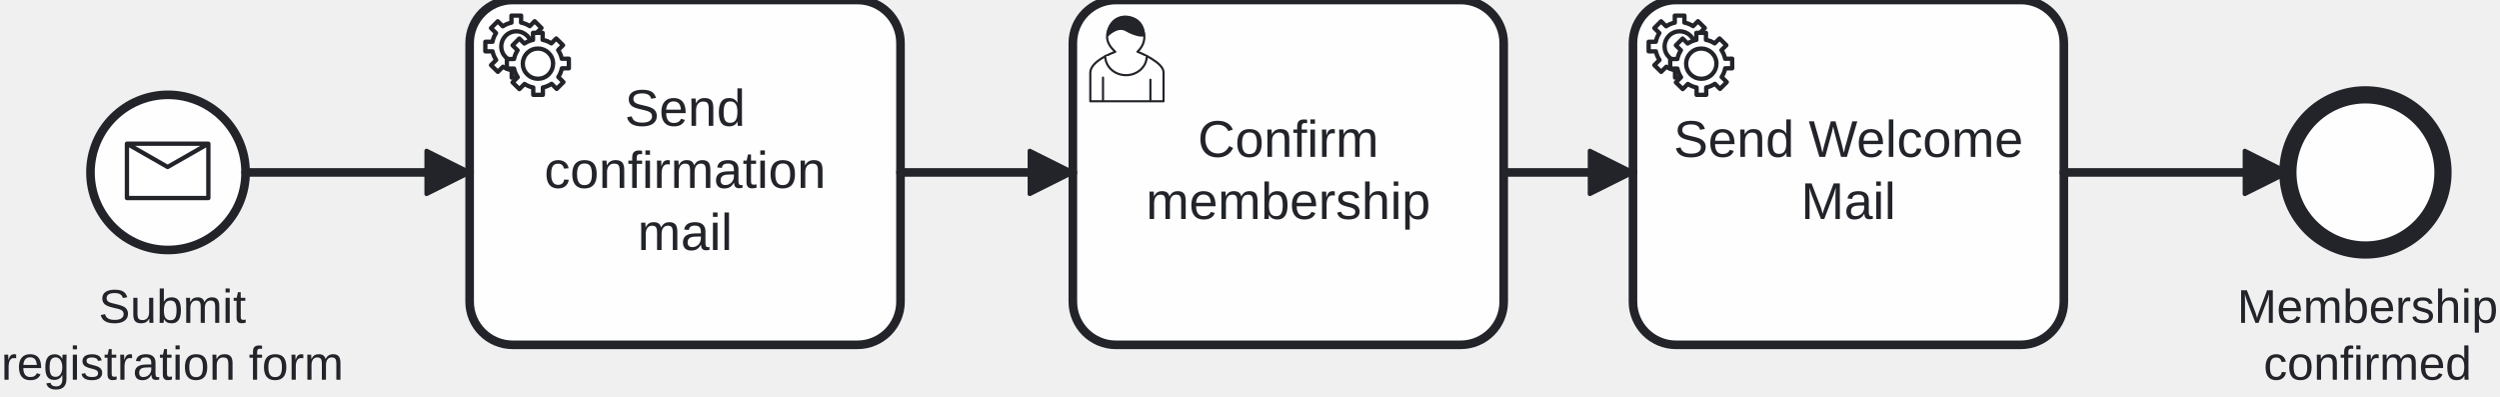
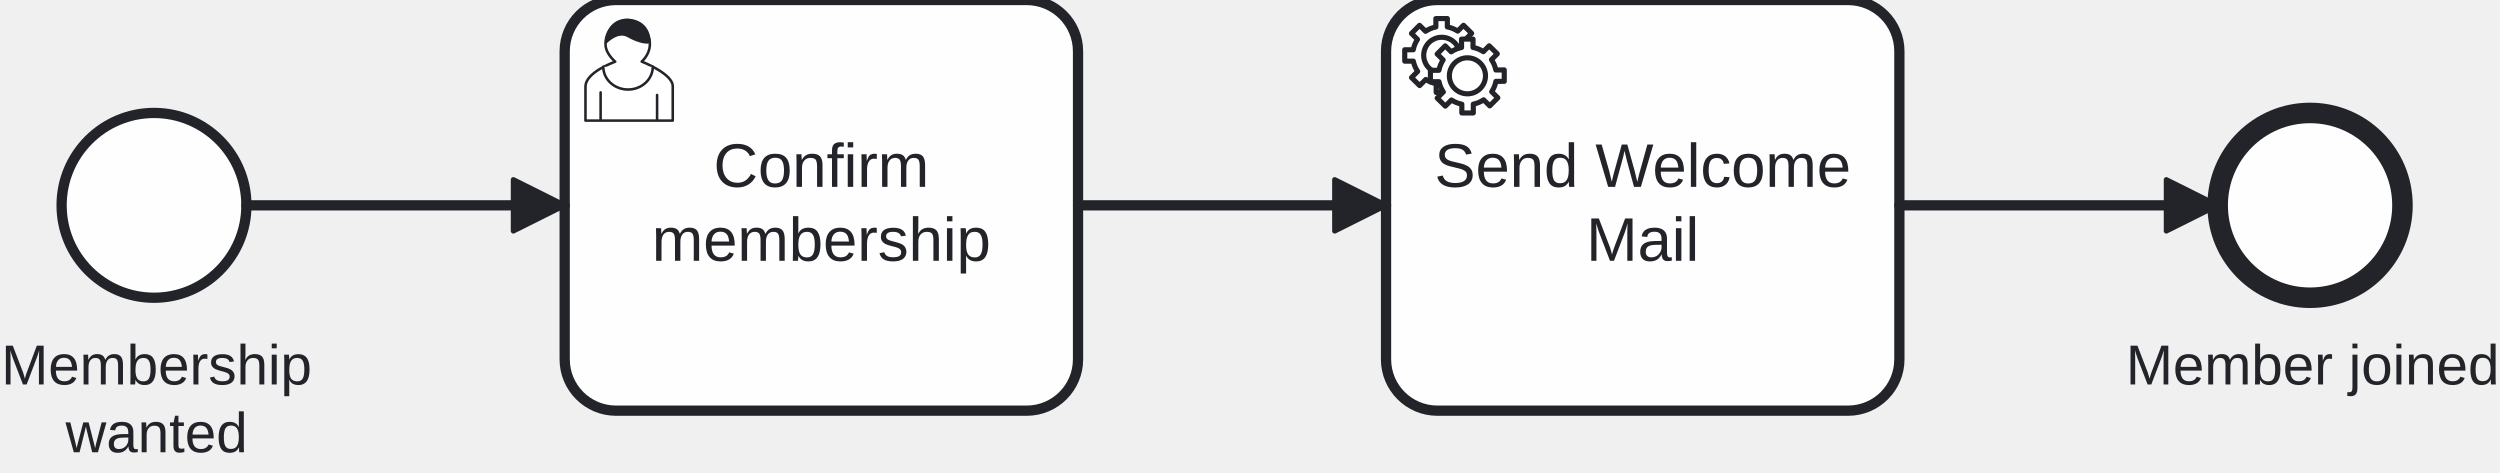
- <svg xmlns="http://www.w3.org/2000/svg" width="580" height="92" viewBox="161 137 580 92" version="1.1">
+ <svg xmlns="http://www.w3.org/2000/svg" width="487" height="92" viewBox="140 60 487 92" version="1.1">
  <g class="djs-group">
-     <g class="djs-element djs-shape" data-element-id="startEvent_submitRegistration" style="display: block;" transform="matrix(1 0 0 1 182 159)">
+     <g class="djs-element djs-shape" data-element-id="startEvent_membershipWanted" style="display: block;" transform="matrix(1 0 0 1 152 82)">
      <g class="djs-visual">
        <circle cx="18" cy="18" r="18" style="stroke-linecap: round; stroke-linejoin: round; stroke: rgb(34, 36, 42); stroke-width: 2px; fill: white; fill-opacity: 0.95;" />
-         <path d="m 8.46,11.34 l 0,12.6 l 18.9,0 l 0,-12.6 z l 9.45,5.4 l 9.45,-5.4" style="fill: white; stroke-linecap: round; stroke-linejoin: round; stroke: rgb(34, 36, 42); stroke-width: 1px;" />
      </g>
      <rect class="djs-hit djs-hit-all" x="0" y="0" width="36" height="36" style="fill: none; stroke-opacity: 0; stroke: white; stroke-width: 15px;" />
    </g>
  </g>
  <g class="djs-group">
-     <g class="djs-element djs-shape" data-element-id="startEvent_submitRegistration_label" style="display: block;" transform="matrix(1 0 0 1 161 202)">
+     <g class="djs-element djs-shape" data-element-id="startEvent_membershipWanted_label" style="display: block;" transform="matrix(1 0 0 1 140 125)">
      <g class="djs-visual">
        <text lineHeight="1.2" class="djs-label" style="font-family: Arial, sans-serif; font-size: 11px; font-weight: normal; fill: rgb(34, 36, 42);">
-           <tspan x="22.882" y="9.9">Submit </tspan>
-           <tspan x="0.265" y="23.1">registration form</tspan>
+           <tspan x="0.239" y="9.9">Membership</tspan>
+           <tspan x="12.765" y="23.1">wanted</tspan>
        </text>
      </g>
-       <rect class="djs-hit djs-hit-all" x="0" y="0" width="80" height="27" style="fill: none; stroke-opacity: 0; stroke: white; stroke-width: 15px;" />
+       <rect class="djs-hit djs-hit-all" x="0" y="0" width="61" height="27" style="fill: none; stroke-opacity: 0; stroke: white; stroke-width: 15px;" />
    </g>
  </g>
  <g class="djs-group">
-     <g class="djs-element djs-shape" data-element-id="userTask_confirmMembership" style="display: block;" transform="matrix(1 0 0 1 410 137)">
+     <g class="djs-element djs-shape" data-element-id="userTask_confirmMembership" style="display: block;" transform="matrix(1 0 0 1 250 60)">
      <g class="djs-visual">
        <rect x="0" y="0" width="100" height="80" rx="10" ry="10" style="stroke-linecap: round; stroke-linejoin: round; stroke: rgb(34, 36, 42); stroke-width: 2px; fill: white; fill-opacity: 0.95;" />
        <text lineHeight="1.2" class="djs-label" style="font-family: Arial, sans-serif; font-size: 12px; font-weight: normal; fill: rgb(34, 36, 42);">
          <tspan x="28.997" y="36.4">Confirm </tspan>
          <tspan x="16.988" y="50.8">membership</tspan>
        </text>
        <path d="m 15,12 c 0.909,-0.845 1.594,-2.049 1.594,-3.385 0,-2.554 -1.805,-4.622 -4.357,-4.622 -2.552,0 -4.288,2.068 -4.288,4.622 0,1.348 0.974,2.562 1.896,3.405 -0.529,0.187 -5.669,2.097 -5.794,4.756 v 6.718 h 17 v -6.718 c 0,-2.298 -5.528,-4.595 -6.051,-4.776 zm -8,6 l 0,5.5 m 11,0 l 0,-5" style="fill: white; stroke-linecap: round; stroke-linejoin: round; stroke: rgb(34, 36, 42); stroke-width: 0.5px;" />
        <path d="m 15,12 m 2.162,1.009 c 0,2.447 -2.158,4.431 -4.821,4.431 -2.665,0 -4.822,-1.981 -4.822,-4.431 " style="fill: white; stroke-linecap: round; stroke-linejoin: round; stroke: rgb(34, 36, 42); stroke-width: 0.5px;" />
        <path d="m 15,12 m -6.9,-3.80 c 0,0 2.251,-2.358 4.274,-1.177 2.024,1.181 4.221,1.537 4.124,0.965 -0.098,-0.57 -0.117,-3.791 -4.191,-4.136 -3.575,0.001 -4.208,3.367 -4.207,4.348 z" style="fill: rgb(34, 36, 42); stroke-linecap: round; stroke-linejoin: round; stroke: rgb(34, 36, 42); stroke-width: 0.5px;" />
      </g>
      <rect class="djs-hit djs-hit-all" x="0" y="0" width="100" height="80" style="fill: none; stroke-opacity: 0; stroke: white; stroke-width: 15px;" />
    </g>
  </g>
  <g class="djs-group">
-     <g class="djs-element djs-shape" data-element-id="serviceTask_sendWelcomeMail" style="display: block;" transform="matrix(1 0 0 1 540 137)">
+     <g class="djs-element djs-shape" data-element-id="serviceTask_sendWelcomeMail" style="display: block;" transform="matrix(1 0 0 1 410 60)">
      <g class="djs-visual">
        <rect x="0" y="0" width="100" height="80" rx="10" ry="10" style="stroke-linecap: round; stroke-linejoin: round; stroke: rgb(34, 36, 42); stroke-width: 2px; fill: white; fill-opacity: 0.95;" />
        <text lineHeight="1.2" class="djs-label" style="font-family: Arial, sans-serif; font-size: 12px; font-weight: normal; fill: rgb(34, 36, 42);">
          <tspan x="9.424" y="36.4">Send Welcome </tspan>
          <tspan x="38.999" y="50.8">Mail</tspan>
        </text>
        <circle cx="5" cy="5" r="5" transform="translate(6, 6)" style="stroke-linecap: round; stroke-linejoin: round; stroke: none; stroke-width: 2px; fill: white;" />
        <path d="m 12,18 v -1.713 c 0.352,-0.07 0.704,-0.178 1.048,-0.321 0.344,-0.145 0.666,-0.321 0.966,-0.521 l 1.194,1.18 1.567,-1.577 -1.195,-1.18 c 0.403,-0.614 0.683,-1.299 0.825,-2.018 l 1.622,-0.01 v -2.22 l -1.637,0.01 c -0.073,-0.352 -0.178,-0.7 -0.324,-1.044 -0.145,-0.344 -0.321,-0.664 -0.523,-0.962 l 1.131,-1.136 -1.583,-1.563 -1.13,1.136 c -0.614,-0.401 -1.303,-0.681 -2.023,-0.822 l 0.009,-1.619 h -2.241 l 0.004,1.631 c -0.354,0.074 -0.705,0.18 -1.05,0.324 -0.344,0.144 -0.665,0.321 -0.964,0.52 l -1.17,-1.158 -1.567,1.579 1.168,1.157 c -0.403,0.613 -0.683,1.298 -0.825,2.017 l -1.659,0.003 v 2.222 l 1.672,-0.006 c 0.073,0.351 0.18,0.702 0.324,1.045 0.145,0.344 0.321,0.664 0.523,0.961 l -1.199,1.197 1.584,1.56 1.196,-1.193 c 0.614,0.403 1.303,0.682 2.023,0.823 l 7.19e-4,1.699 h 2.227 z m 0.221,-3.996 c -1.789,0.75 -3.858,-0.093 -4.61,-1.874 -0.752,-1.783 0.091,-3.846 1.88,-4.596 1.788,-0.749 3.857,0.093 4.609,1.874 0.752,1.782 -0.091,3.846 -1.88,4.596 z" style="fill: white; stroke-linecap: round; stroke-linejoin: round; stroke: rgb(34, 36, 42); stroke-width: 1px;" />
        <circle cx="5" cy="5" r="5" transform="translate(11, 10)" style="stroke-linecap: round; stroke-linejoin: round; stroke: none; stroke-width: 2px; fill: white;" />
        <path d="m 17,22 v -1.713 c 0.352,-0.07 0.704,-0.178 1.048,-0.321 0.344,-0.145 0.666,-0.321 0.966,-0.521 l 1.194,1.18 1.567,-1.577 -1.195,-1.18 c 0.403,-0.614 0.683,-1.299 0.825,-2.018 l 1.622,-0.01 v -2.22 l -1.637,0.01 c -0.073,-0.352 -0.178,-0.7 -0.324,-1.044 -0.145,-0.344 -0.321,-0.664 -0.523,-0.962 l 1.131,-1.136 -1.583,-1.563 -1.13,1.136 c -0.614,-0.401 -1.303,-0.681 -2.023,-0.822 l 0.009,-1.619 h -2.241 l 0.004,1.631 c -0.354,0.074 -0.705,0.18 -1.05,0.324 -0.344,0.144 -0.665,0.321 -0.964,0.52 l -1.17,-1.158 -1.567,1.579 1.168,1.157 c -0.403,0.613 -0.683,1.298 -0.825,2.017 l -1.659,0.003 v 2.222 l 1.672,-0.006 c 0.073,0.351 0.18,0.702 0.324,1.045 0.145,0.344 0.321,0.664 0.523,0.961 l -1.199,1.197 1.584,1.56 1.196,-1.193 c 0.614,0.403 1.303,0.682 2.023,0.823 l 7.19e-4,1.699 h 2.227 z m 0.221,-3.996 c -1.789,0.75 -3.858,-0.093 -4.61,-1.874 -0.752,-1.783 0.091,-3.846 1.88,-4.596 1.788,-0.749 3.857,0.093 4.609,1.874 0.752,1.782 -0.091,3.846 -1.88,4.596 z" style="fill: white; stroke-linecap: round; stroke-linejoin: round; stroke: rgb(34, 36, 42); stroke-width: 1px;" />
      </g>
      <rect class="djs-hit djs-hit-all" x="0" y="0" width="100" height="80" style="fill: none; stroke-opacity: 0; stroke: white; stroke-width: 15px;" />
    </g>
  </g>
  <g class="djs-group">
-     <g class="djs-element djs-shape" data-element-id="endEvent_membershipConfirmed" style="display: block;" transform="matrix(1 0 0 1 692 159)">
+     <g class="djs-element djs-shape" data-element-id="endEvent_memberJoined" style="display: block;" transform="matrix(1 0 0 1 572 82)">
      <g class="djs-visual">
        <circle cx="18" cy="18" r="18" style="stroke-linecap: round; stroke-linejoin: round; stroke: rgb(34, 36, 42); stroke-width: 4px; fill: white; fill-opacity: 0.95;" />
      </g>
      <rect class="djs-hit djs-hit-all" x="0" y="0" width="36" height="36" style="fill: none; stroke-opacity: 0; stroke: white; stroke-width: 15px;" />
    </g>
  </g>
  <g class="djs-group">
-     <g class="djs-element djs-shape" data-element-id="endEvent_membershipConfirmed_label" style="display: block;" transform="matrix(1 0 0 1 680 202)">
+     <g class="djs-element djs-shape" data-element-id="endEvent_memberJoined_label" style="display: block;" transform="matrix(1 0 0 1 554 125)">
      <g class="djs-visual">
        <text lineHeight="1.2" class="djs-label" style="font-family: Arial, sans-serif; font-size: 11px; font-weight: normal; fill: rgb(34, 36, 42);">
-           <tspan x="0.239" y="9.9">Membership</tspan>
-           <tspan x="6.352" y="23.1">confirmed</tspan>
+           <tspan x="0.122" y="9.9">Member joined</tspan>
        </text>
      </g>
-       <rect class="djs-hit djs-hit-all" x="0" y="0" width="61" height="27" style="fill: none; stroke-opacity: 0; stroke: white; stroke-width: 15px;" />
+       <rect class="djs-hit djs-hit-all" x="0" y="0" width="73" height="14" style="fill: none; stroke-opacity: 0; stroke: white; stroke-width: 15px;" />
    </g>
  </g>
  <g class="djs-group">
-     <g class="djs-element djs-shape" data-element-id="serviceTask_sendConfirmationMail" style="display: block;" transform="matrix(1 0 0 1 270 137)">
+     <g class="djs-element djs-connection" data-element-id="Flow_start_confirm" style="display: block;">
      <g class="djs-visual">
-         <rect x="0" y="0" width="100" height="80" rx="10" ry="10" style="stroke-linecap: round; stroke-linejoin: round; stroke: rgb(34, 36, 42); stroke-width: 2px; fill: white; fill-opacity: 0.95;" />
-         <text lineHeight="1.2" class="djs-label" style="font-family: Arial, sans-serif; font-size: 12px; font-weight: normal; fill: rgb(34, 36, 42);">
-           <tspan x="35.987" y="29.2">Send </tspan>
-           <tspan x="17.319" y="43.6">confirmation </tspan>
-           <tspan x="38.999" y="58">mail</tspan>
-         </text>
-         <circle cx="5" cy="5" r="5" transform="translate(6, 6)" style="stroke-linecap: round; stroke-linejoin: round; stroke: none; stroke-width: 2px; fill: white;" />
-         <path d="m 12,18 v -1.713 c 0.352,-0.07 0.704,-0.178 1.048,-0.321 0.344,-0.145 0.666,-0.321 0.966,-0.521 l 1.194,1.18 1.567,-1.577 -1.195,-1.18 c 0.403,-0.614 0.683,-1.299 0.825,-2.018 l 1.622,-0.01 v -2.22 l -1.637,0.01 c -0.073,-0.352 -0.178,-0.7 -0.324,-1.044 -0.145,-0.344 -0.321,-0.664 -0.523,-0.962 l 1.131,-1.136 -1.583,-1.563 -1.13,1.136 c -0.614,-0.401 -1.303,-0.681 -2.023,-0.822 l 0.009,-1.619 h -2.241 l 0.004,1.631 c -0.354,0.074 -0.705,0.18 -1.05,0.324 -0.344,0.144 -0.665,0.321 -0.964,0.52 l -1.17,-1.158 -1.567,1.579 1.168,1.157 c -0.403,0.613 -0.683,1.298 -0.825,2.017 l -1.659,0.003 v 2.222 l 1.672,-0.006 c 0.073,0.351 0.18,0.702 0.324,1.045 0.145,0.344 0.321,0.664 0.523,0.961 l -1.199,1.197 1.584,1.56 1.196,-1.193 c 0.614,0.403 1.303,0.682 2.023,0.823 l 7.19e-4,1.699 h 2.227 z m 0.221,-3.996 c -1.789,0.75 -3.858,-0.093 -4.61,-1.874 -0.752,-1.783 0.091,-3.846 1.88,-4.596 1.788,-0.749 3.857,0.093 4.609,1.874 0.752,1.782 -0.091,3.846 -1.88,4.596 z" style="fill: white; stroke-linecap: round; stroke-linejoin: round; stroke: rgb(34, 36, 42); stroke-width: 1px;" />
-         <circle cx="5" cy="5" r="5" transform="translate(11, 10)" style="stroke-linecap: round; stroke-linejoin: round; stroke: none; stroke-width: 2px; fill: white;" />
-         <path d="m 17,22 v -1.713 c 0.352,-0.07 0.704,-0.178 1.048,-0.321 0.344,-0.145 0.666,-0.321 0.966,-0.521 l 1.194,1.18 1.567,-1.577 -1.195,-1.18 c 0.403,-0.614 0.683,-1.299 0.825,-2.018 l 1.622,-0.01 v -2.22 l -1.637,0.01 c -0.073,-0.352 -0.178,-0.7 -0.324,-1.044 -0.145,-0.344 -0.321,-0.664 -0.523,-0.962 l 1.131,-1.136 -1.583,-1.563 -1.13,1.136 c -0.614,-0.401 -1.303,-0.681 -2.023,-0.822 l 0.009,-1.619 h -2.241 l 0.004,1.631 c -0.354,0.074 -0.705,0.18 -1.05,0.324 -0.344,0.144 -0.665,0.321 -0.964,0.52 l -1.17,-1.158 -1.567,1.579 1.168,1.157 c -0.403,0.613 -0.683,1.298 -0.825,2.017 l -1.659,0.003 v 2.222 l 1.672,-0.006 c 0.073,0.351 0.18,0.702 0.324,1.045 0.145,0.344 0.321,0.664 0.523,0.961 l -1.199,1.197 1.584,1.56 1.196,-1.193 c 0.614,0.403 1.303,0.682 2.023,0.823 l 7.19e-4,1.699 h 2.227 z m 0.221,-3.996 c -1.789,0.75 -3.858,-0.093 -4.61,-1.874 -0.752,-1.783 0.091,-3.846 1.88,-4.596 1.788,-0.749 3.857,0.093 4.609,1.874 0.752,1.782 -0.091,3.846 -1.88,4.596 z" style="fill: white; stroke-linecap: round; stroke-linejoin: round; stroke: rgb(34, 36, 42); stroke-width: 1px;" />
+         <defs>
+           <marker id="marker-cr79ffnd57cp6pd8wya3qxhzv" viewBox="0 0 20 20" refX="11" refY="10" markerWidth="10" markerHeight="10" orient="auto">
+             <path d="M 1 5 L 11 10 L 1 15 Z" style="stroke-linecap: round; stroke-linejoin: round; stroke: rgb(34, 36, 42); stroke-width: 1px; fill: rgb(34, 36, 42);" />
+           </marker>
+         </defs>
+         <path data-corner-radius="5" style="fill: none; stroke-linecap: round; stroke-linejoin: round; stroke: rgb(34, 36, 42); stroke-width: 2px; marker-end: url('#marker-cr79ffnd57cp6pd8wya3qxhzv');" d="M188,100L250,100" />
      </g>
-       <rect class="djs-hit djs-hit-all" x="0" y="0" width="100" height="80" style="fill: none; stroke-opacity: 0; stroke: white; stroke-width: 15px;" />
+       <path d="M188,100L250,100" class="djs-hit djs-hit-stroke" style="fill: none; stroke-opacity: 0; stroke: white; stroke-width: 15px;" />
    </g>
  </g>
  <g class="djs-group">
-     <g class="djs-element djs-connection" data-element-id="Flow_0p7ko1g" style="display: block;">
+     <g class="djs-element djs-connection" data-element-id="Flow_confirm_welcome" style="display: block;">
      <g class="djs-visual">
        <defs>
-           <marker id="marker-0mh8pxamja1o73iih8gbx4j54" viewBox="0 0 20 20" refX="11" refY="10" markerWidth="10" markerHeight="10" orient="auto">
+           <marker id="marker-7cs6sui9j2gij3ysx0e7efhnp" viewBox="0 0 20 20" refX="11" refY="10" markerWidth="10" markerHeight="10" orient="auto">
            <path d="M 1 5 L 11 10 L 1 15 Z" style="stroke-linecap: round; stroke-linejoin: round; stroke: rgb(34, 36, 42); stroke-width: 1px; fill: rgb(34, 36, 42);" />
          </marker>
        </defs>
-         <path data-corner-radius="5" style="fill: none; stroke-linecap: round; stroke-linejoin: round; stroke: rgb(34, 36, 42); stroke-width: 2px; marker-end: url('#marker-0mh8pxamja1o73iih8gbx4j54');" d="M218,177L270,177" />
+         <path data-corner-radius="5" style="fill: none; stroke-linecap: round; stroke-linejoin: round; stroke: rgb(34, 36, 42); stroke-width: 2px; marker-end: url('#marker-7cs6sui9j2gij3ysx0e7efhnp');" d="M350,100L410,100" />
      </g>
-       <path d="M218,177L270,177" class="djs-hit djs-hit-stroke" style="fill: none; stroke-opacity: 0; stroke: white; stroke-width: 15px;" />
+       <path d="M350,100L410,100" class="djs-hit djs-hit-stroke" style="fill: none; stroke-opacity: 0; stroke: white; stroke-width: 15px;" />
    </g>
  </g>
  <g class="djs-group">
-     <g class="djs-element djs-connection" data-element-id="Flow_0ya530i" style="display: block;">
+     <g class="djs-element djs-connection" data-element-id="Flow_welcome_end" style="display: block;">
      <g class="djs-visual">
        <defs>
-           <marker id="marker-ck1c27t4bcfgzvv7me9okkrpa" viewBox="0 0 20 20" refX="11" refY="10" markerWidth="10" markerHeight="10" orient="auto">
+           <marker id="marker-7q4hd5gtycveqeabb9yt7tef4" viewBox="0 0 20 20" refX="11" refY="10" markerWidth="10" markerHeight="10" orient="auto">
            <path d="M 1 5 L 11 10 L 1 15 Z" style="stroke-linecap: round; stroke-linejoin: round; stroke: rgb(34, 36, 42); stroke-width: 1px; fill: rgb(34, 36, 42);" />
          </marker>
        </defs>
-         <path data-corner-radius="5" style="fill: none; stroke-linecap: round; stroke-linejoin: round; stroke: rgb(34, 36, 42); stroke-width: 2px; marker-end: url('#marker-ck1c27t4bcfgzvv7me9okkrpa');" d="M510,177L540,177" />
+         <path data-corner-radius="5" style="fill: none; stroke-linecap: round; stroke-linejoin: round; stroke: rgb(34, 36, 42); stroke-width: 2px; marker-end: url('#marker-7q4hd5gtycveqeabb9yt7tef4');" d="M510,100L572,100" />
      </g>
-       <path d="M510,177L540,177" class="djs-hit djs-hit-stroke" style="fill: none; stroke-opacity: 0; stroke: white; stroke-width: 15px;" />
-     </g>
-   </g>
-   <g class="djs-group">
-     <g class="djs-element djs-connection" data-element-id="Flow_1s74azu" style="display: block;">
-       <g class="djs-visual">
-         <defs>
-           <marker id="marker-dgforclzlox2u2qr314lsncts" viewBox="0 0 20 20" refX="11" refY="10" markerWidth="10" markerHeight="10" orient="auto">
-             <path d="M 1 5 L 11 10 L 1 15 Z" style="stroke-linecap: round; stroke-linejoin: round; stroke: rgb(34, 36, 42); stroke-width: 1px; fill: rgb(34, 36, 42);" />
-           </marker>
-         </defs>
-         <path data-corner-radius="5" style="fill: none; stroke-linecap: round; stroke-linejoin: round; stroke: rgb(34, 36, 42); stroke-width: 2px; marker-end: url('#marker-dgforclzlox2u2qr314lsncts');" d="M640,177L692,177" />
-       </g>
-       <path d="M640,177L692,177" class="djs-hit djs-hit-stroke" style="fill: none; stroke-opacity: 0; stroke: white; stroke-width: 15px;" />
-     </g>
-   </g>
-   <g class="djs-group">
-     <g class="djs-element djs-connection" data-element-id="Flow_13584xc" style="display: block;">
-       <g class="djs-visual">
-         <defs>
-           <marker id="marker-bnxjbrjphi564vciurgaxm4gn" viewBox="0 0 20 20" refX="11" refY="10" markerWidth="10" markerHeight="10" orient="auto">
-             <path d="M 1 5 L 11 10 L 1 15 Z" style="stroke-linecap: round; stroke-linejoin: round; stroke: rgb(34, 36, 42); stroke-width: 1px; fill: rgb(34, 36, 42);" />
-           </marker>
-         </defs>
-         <path data-corner-radius="5" style="fill: none; stroke-linecap: round; stroke-linejoin: round; stroke: rgb(34, 36, 42); stroke-width: 2px; marker-end: url('#marker-bnxjbrjphi564vciurgaxm4gn');" d="M370,177L410,177" />
-       </g>
-       <path d="M370,177L410,177" class="djs-hit djs-hit-stroke" style="fill: none; stroke-opacity: 0; stroke: white; stroke-width: 15px;" />
+       <path d="M510,100L572,100" class="djs-hit djs-hit-stroke" style="fill: none; stroke-opacity: 0; stroke: white; stroke-width: 15px;" />
    </g>
  </g>
</svg>
